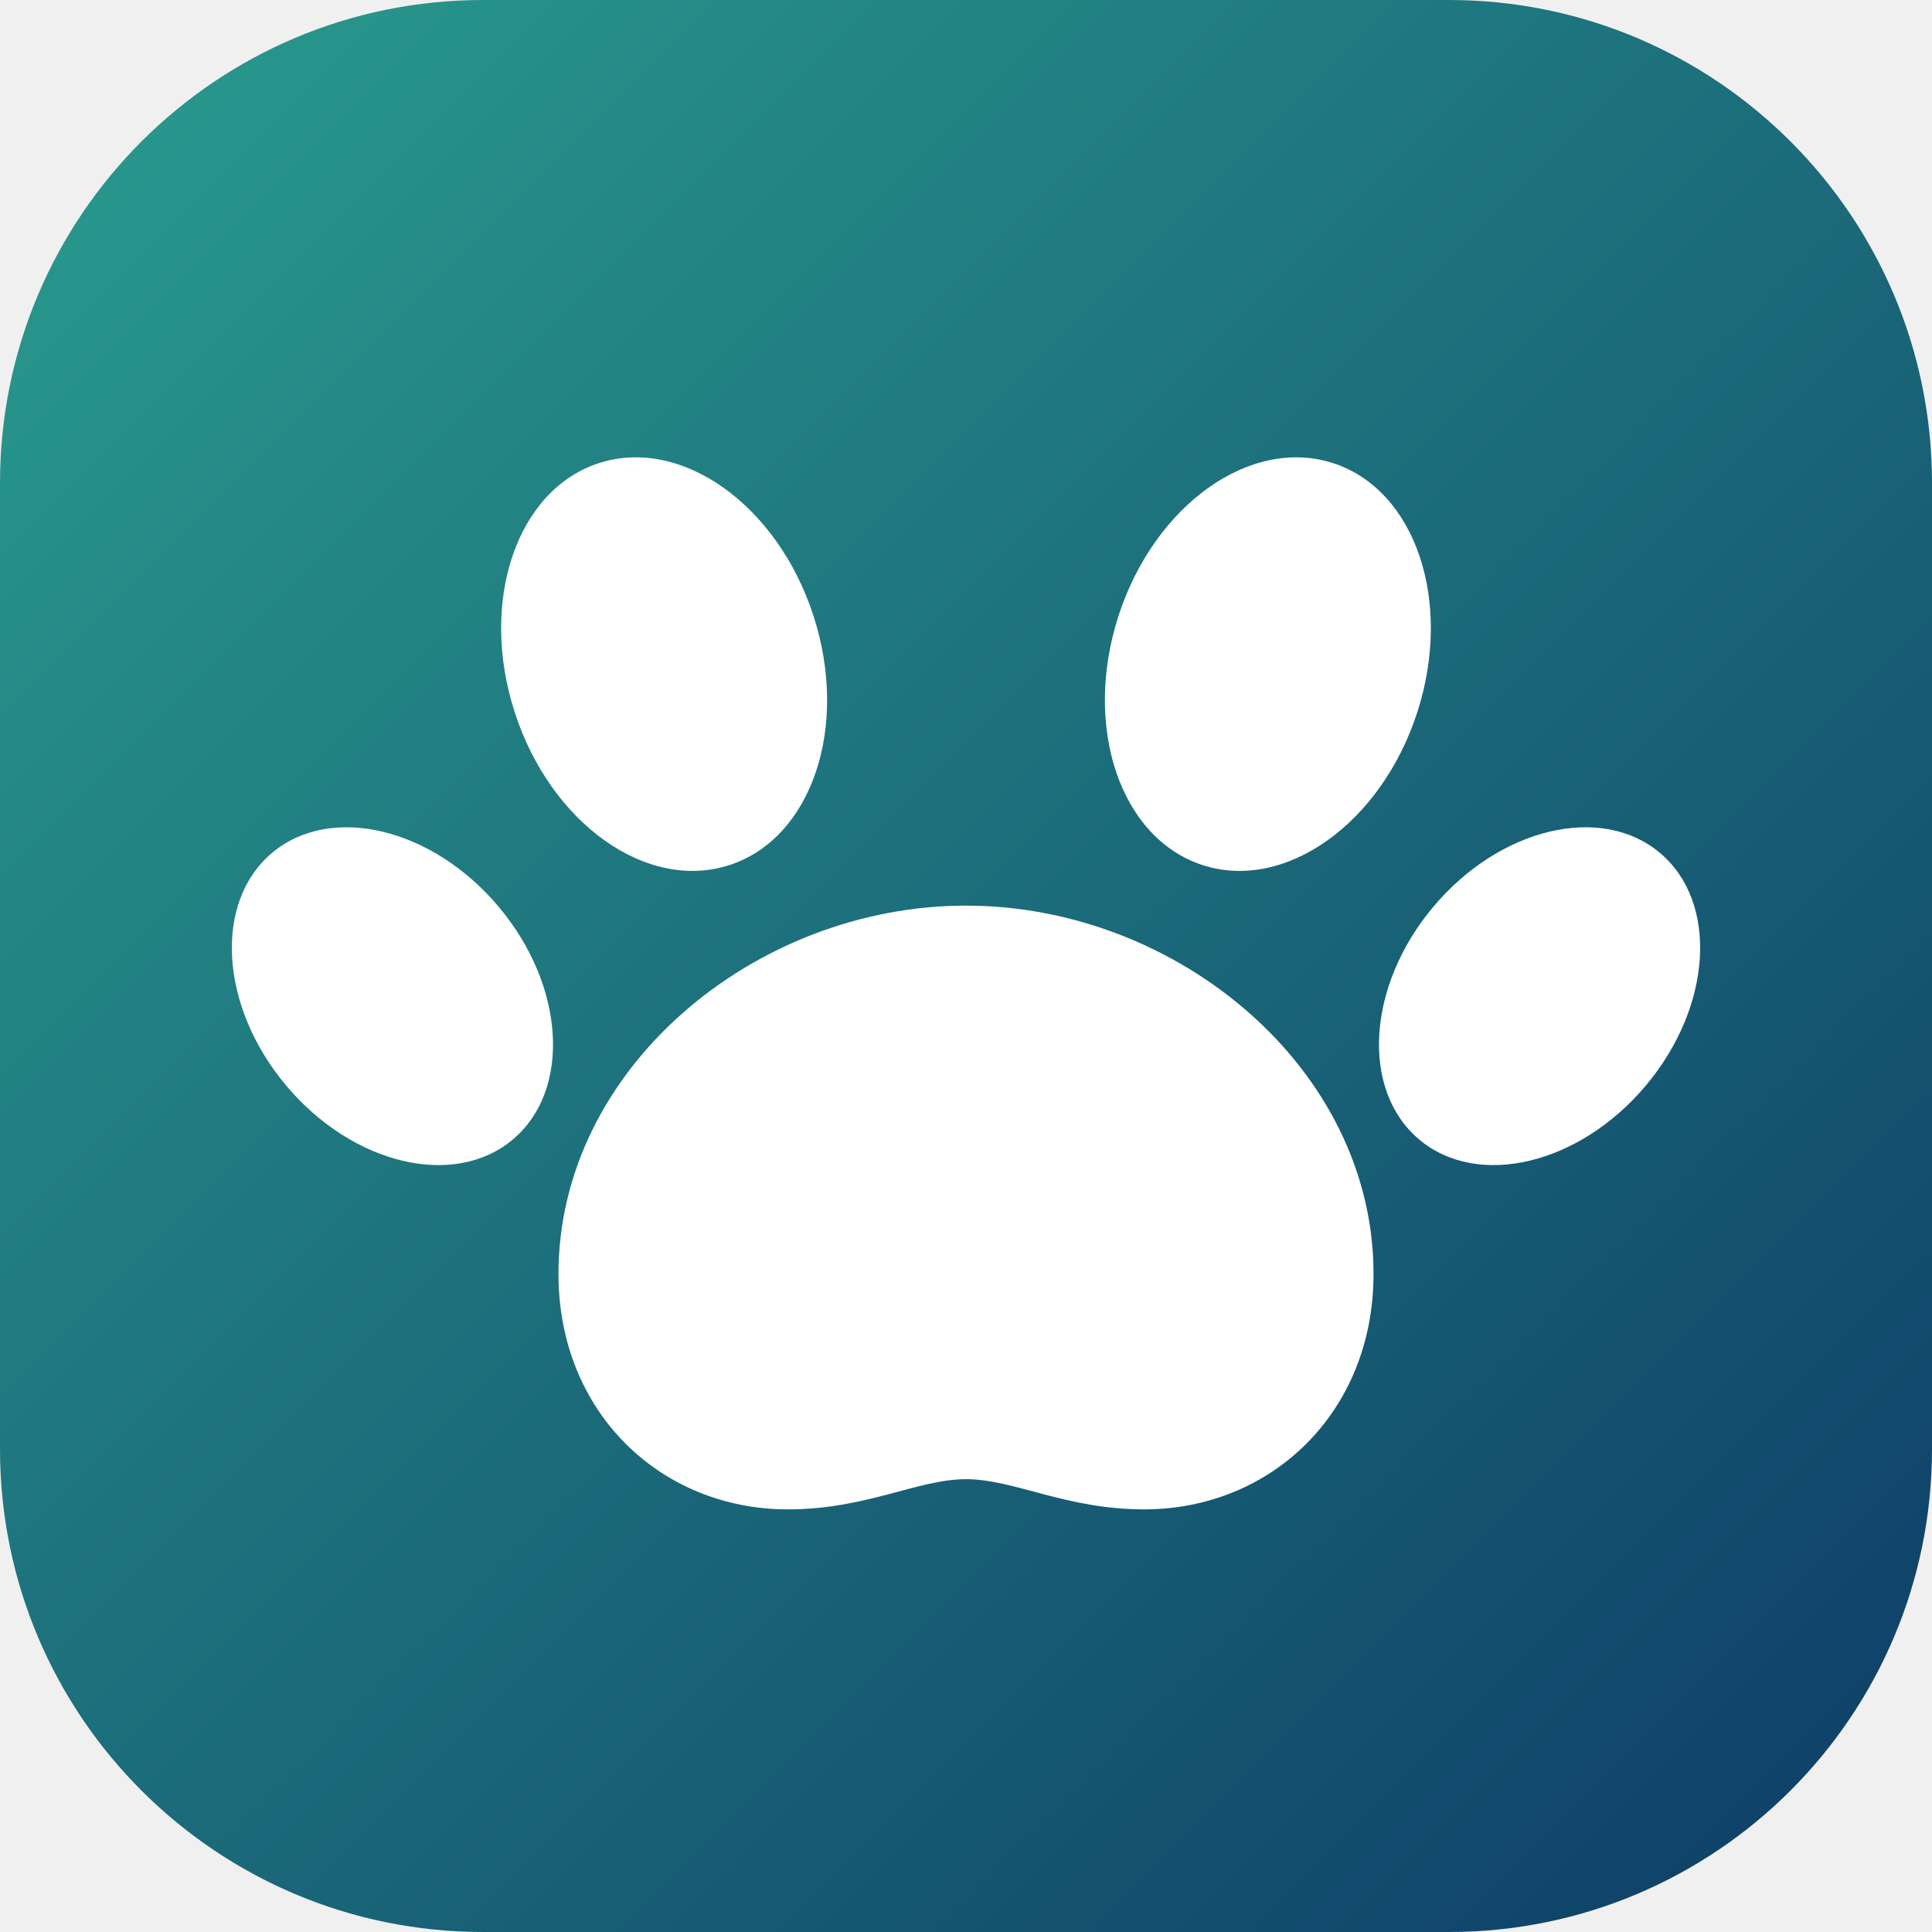
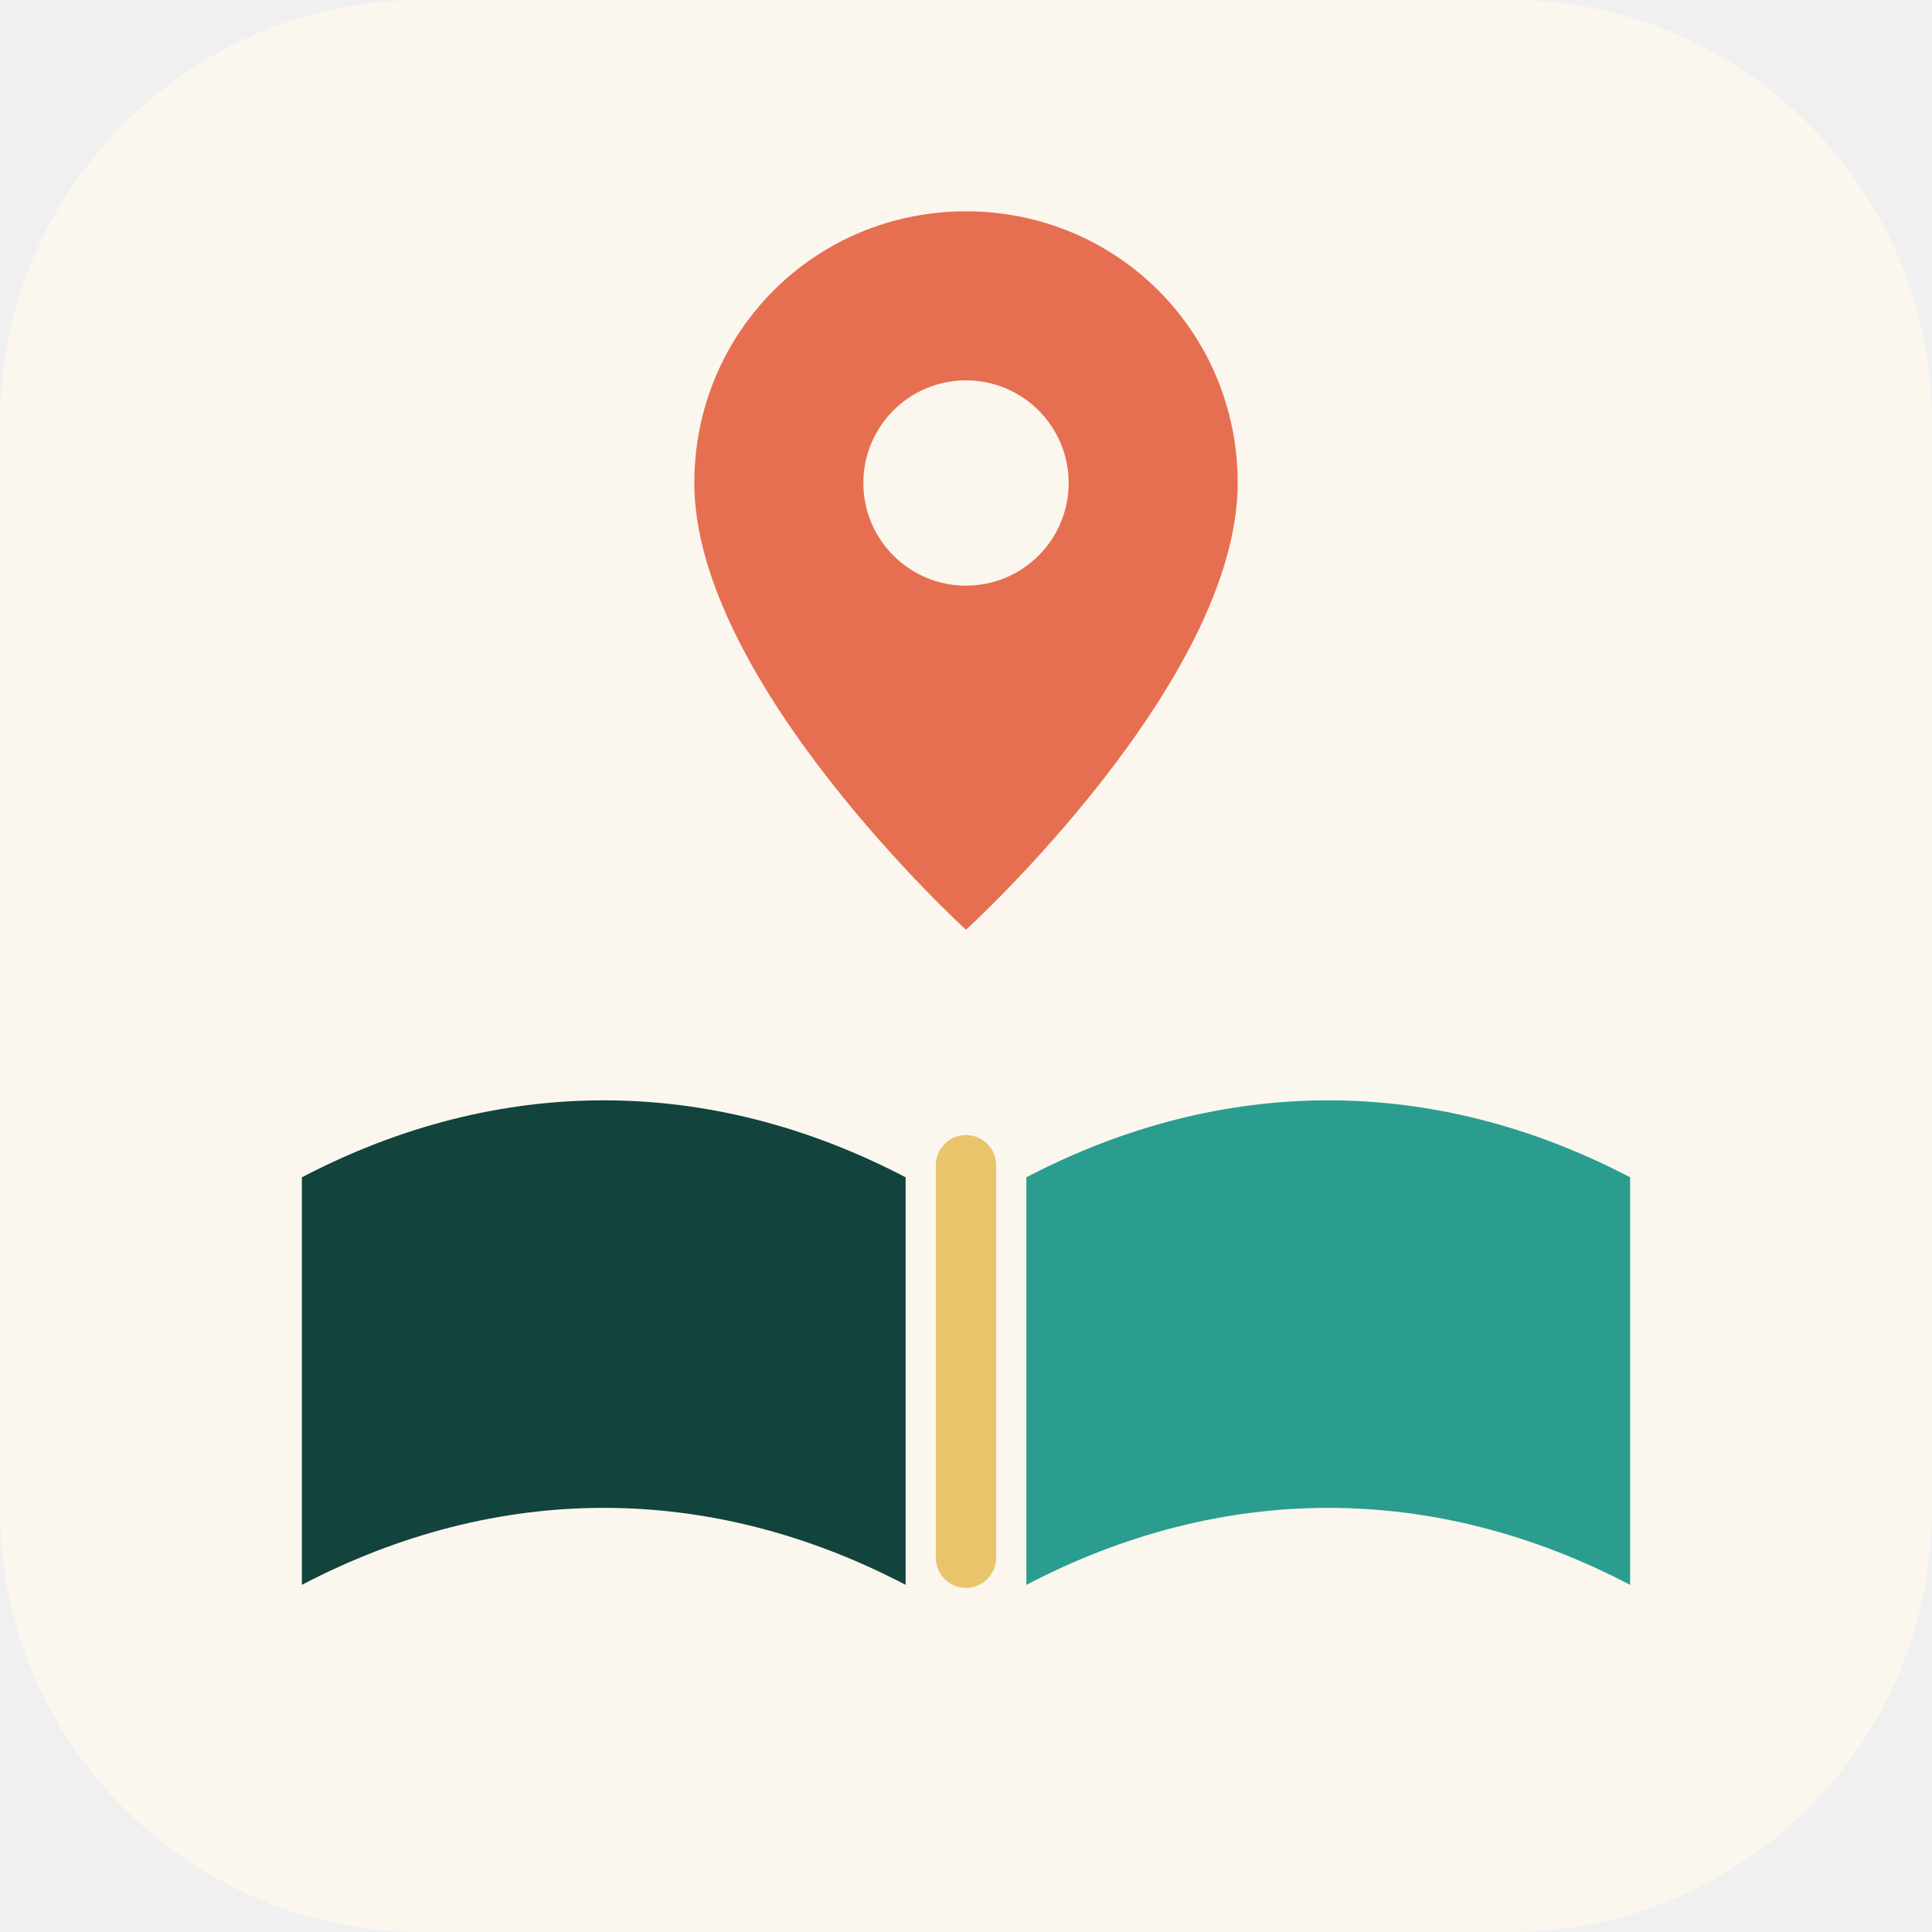
<svg xmlns="http://www.w3.org/2000/svg" viewBox="0 0 64 64">
-   <defs>
-     <linearGradient id="lg" x1="0" y1="0" x2="1" y2="1">
-       <stop offset="0" stop-color="#2a9d8f" />
-       <stop offset="1" stop-color="#0d3b66" />
-     </linearGradient>
-   </defs>
-   <rect width="64" height="64" rx="16" fill="url(#lg)" />
-   <g fill="#ffffff">
-     <ellipse cx="22" cy="22" rx="5.2" ry="7" transform="rotate(-18 22 22)" />
-     <ellipse cx="42" cy="22" rx="5.2" ry="7" transform="rotate(18 42 22)" />
-     <ellipse cx="13" cy="33" rx="4.6" ry="6.2" transform="rotate(-40 13 33)" />
-     <ellipse cx="51" cy="33" rx="4.6" ry="6.2" transform="rotate(40 51 33)" />
-     <path d="M32 30c7 0 13.5 5.4 13.5 12.2 0 4.6-3.4 7.8-7.6 7.8-2.6 0-4.3-1-5.9-1s-3.3 1-5.9 1c-4.2 0-7.6-3.2-7.6-7.8C18.5 35.4 25 30 32 30z" />
-   </g>
+   <rect width="64" height="64" rx="14" fill="#fbf7ef" />
+   <path d="M32 7c-5 0-9 4-9 9 0 6.6 9 14.8 9 14.8S41 22.6 41 16c0-5-4-9-9-9z" fill="#e76f51" />
+   <circle cx="32" cy="16" r="3.4" fill="#fbf7ef" />
+   <path d="M10 39c6.5-3.4 13.5-3.4 20 0v13.5c-6.5-3.4-13.5-3.4-20 0z" fill="#12433c" />
+   <path d="M54 39c-6.5-3.4-13.5-3.4-20 0v13.5c6.5-3.4 13.5-3.4 20 0z" fill="#2a9d8f" />
+   <rect x="31" y="37.6" width="2" height="15" rx="1" fill="#e9c46a" />
</svg>
